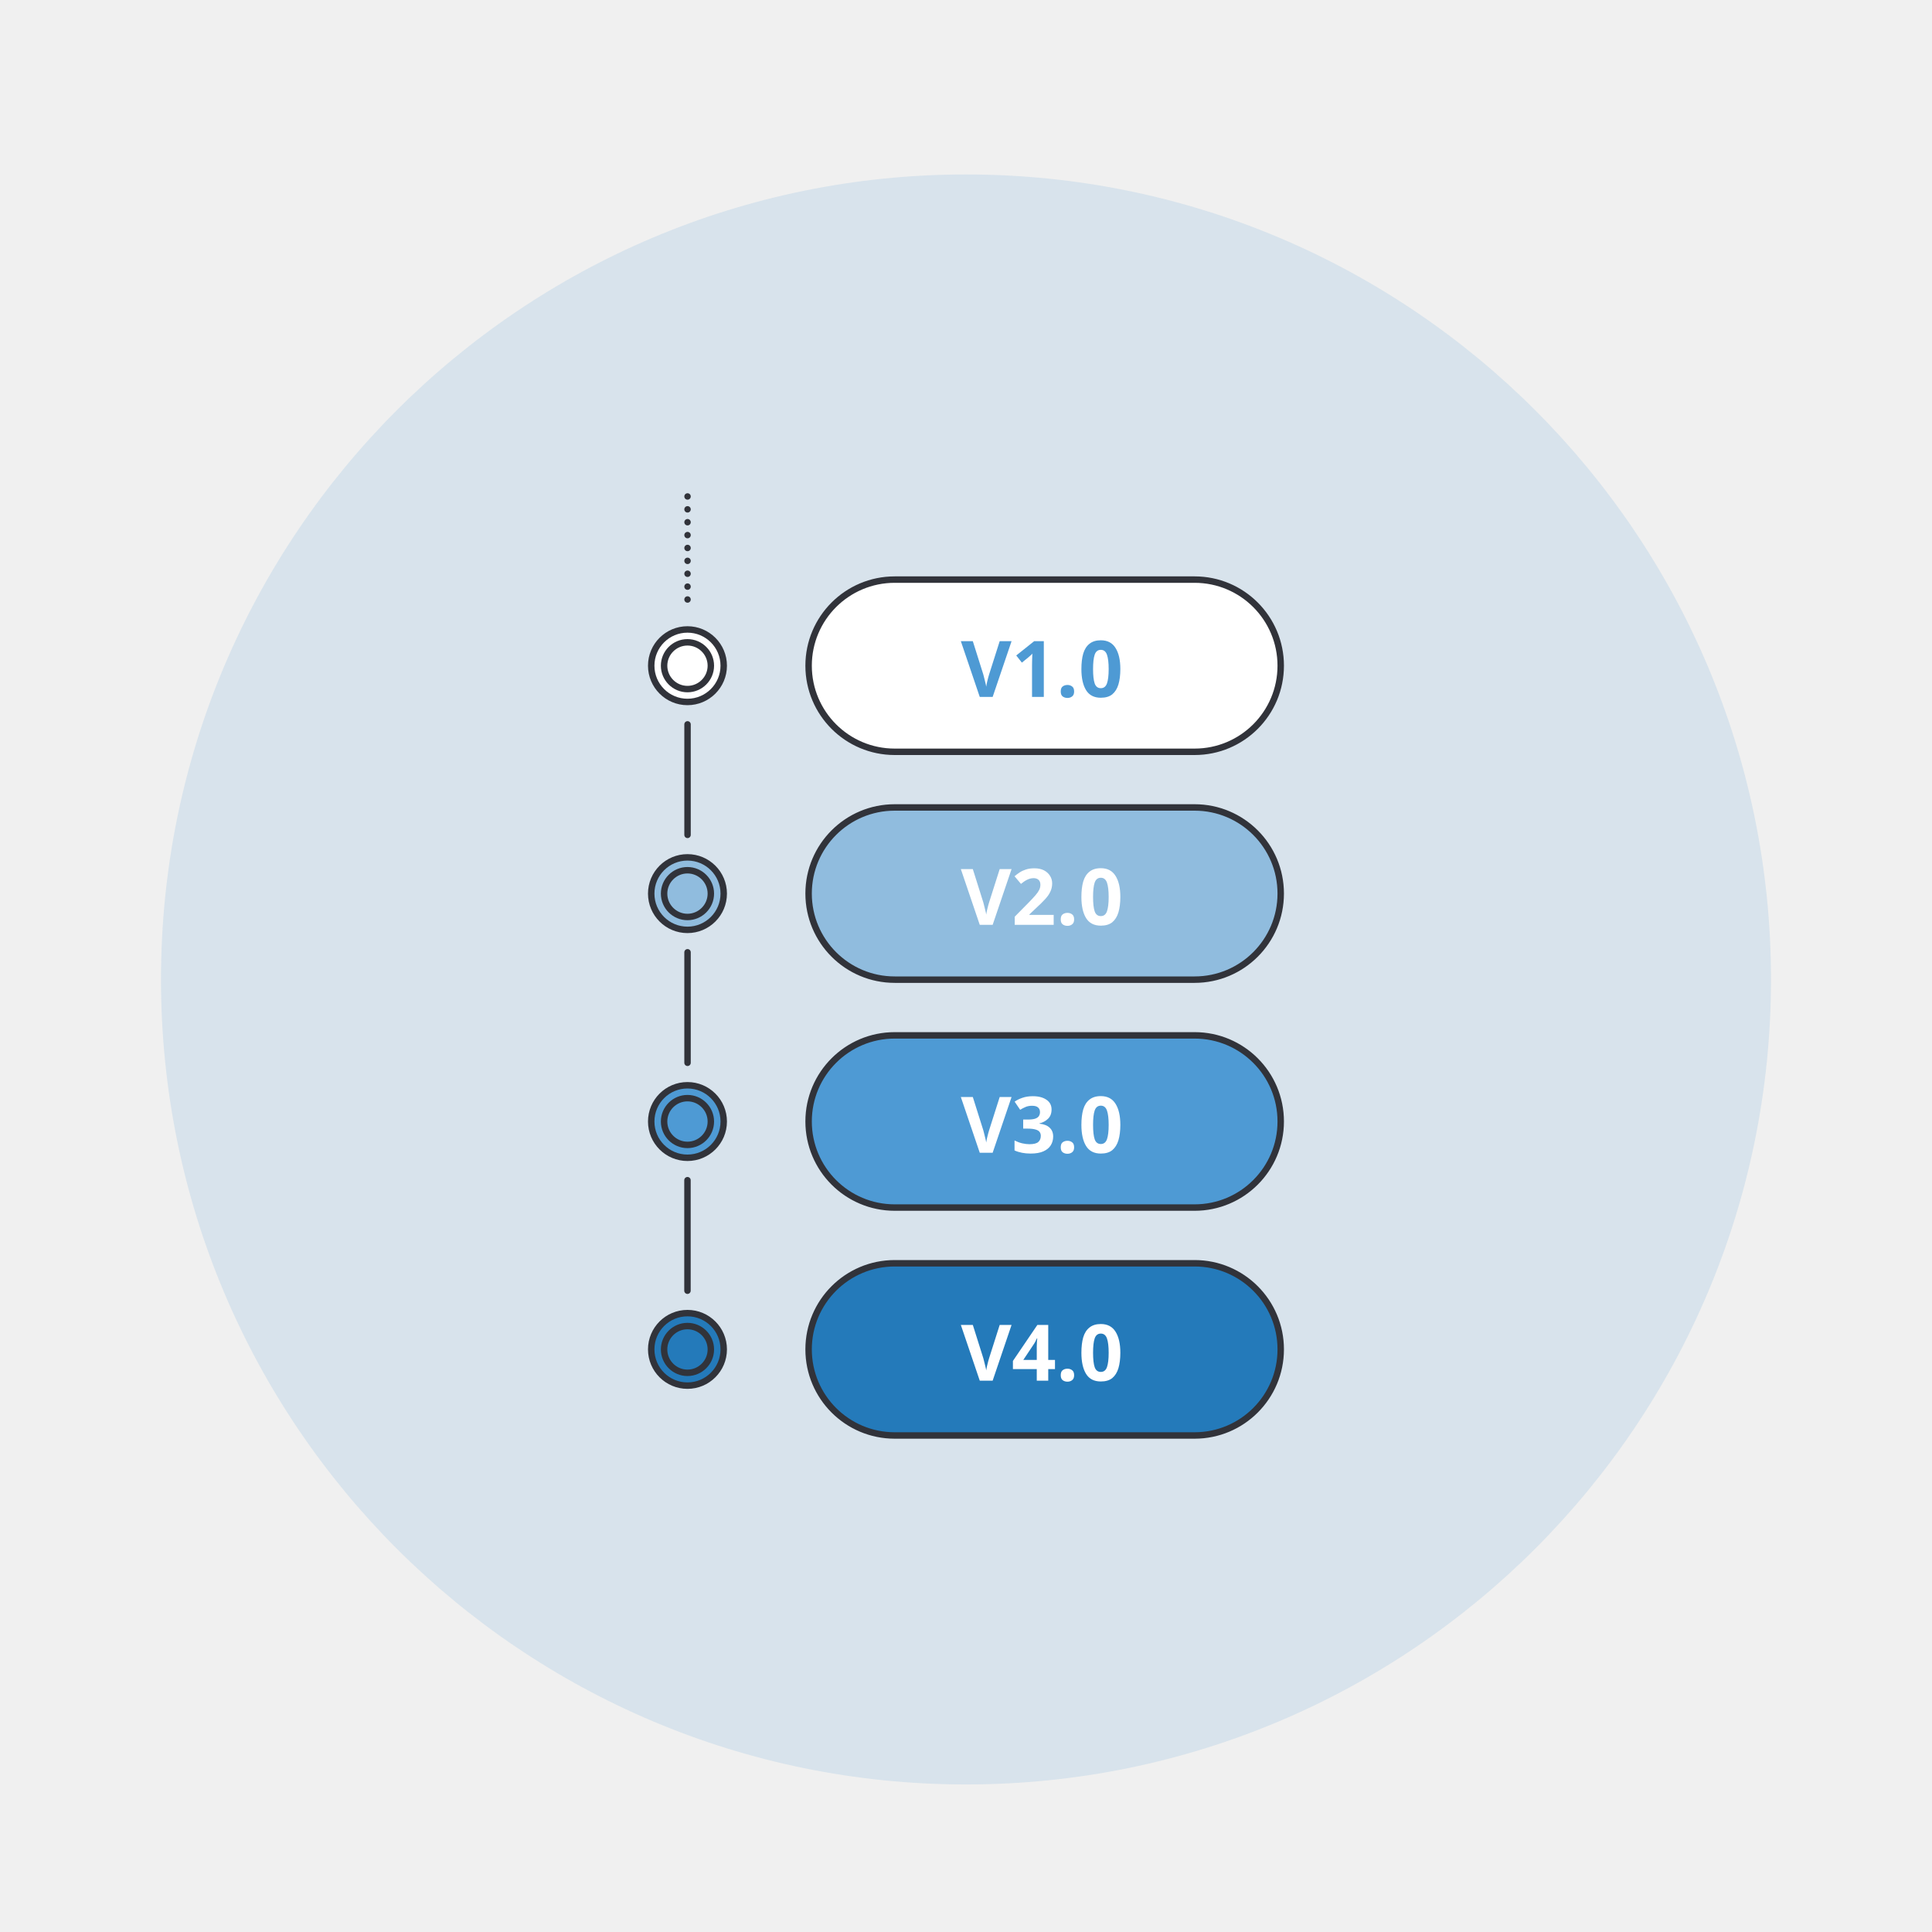
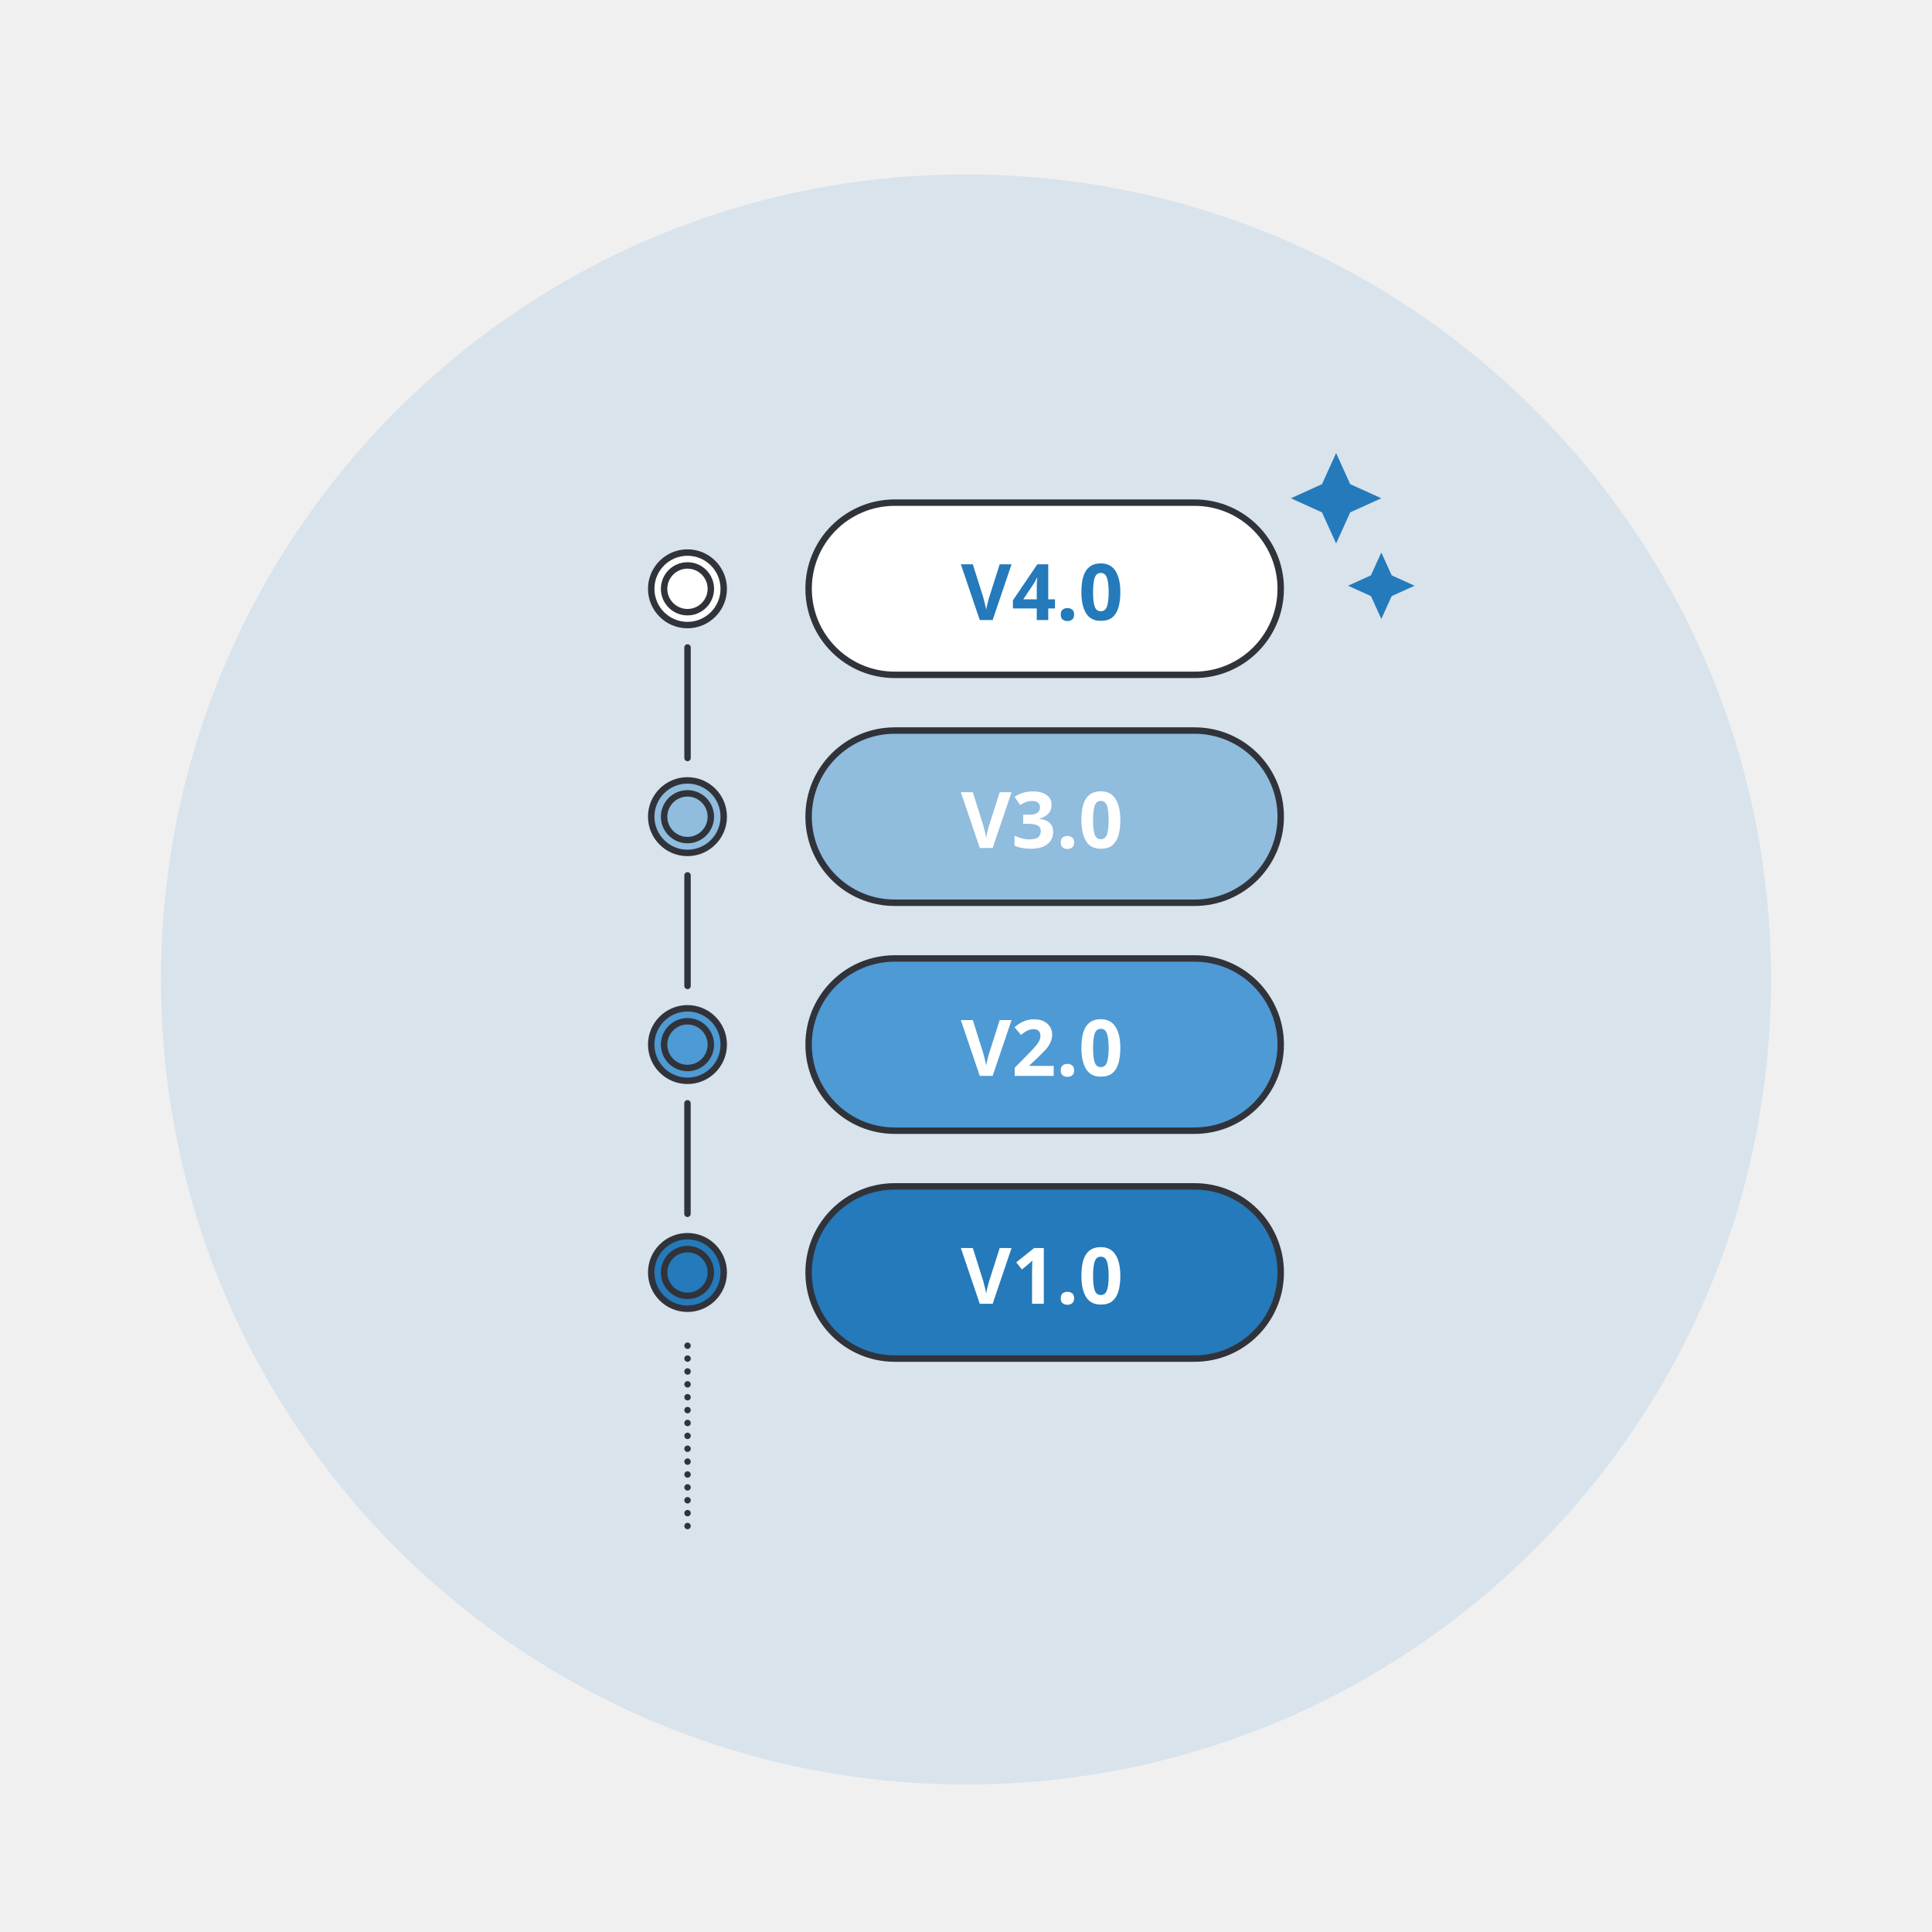
<svg xmlns="http://www.w3.org/2000/svg" id="a" viewBox="0 0 300 300">
  <defs>
-     <style>.b{stroke-linejoin:round;}.b,.c{stroke-linecap:round;}.b,.c,.d,.e,.f,.g{stroke:#31333a;}.b,.h,.e{fill:#90bcde;}.c{fill:none;stroke-dasharray:0 2;}.c,.d,.e,.f,.g{stroke-miterlimit:10;}.h{opacity:.25;stroke-width:0px;}.d,.i{fill:#fff;}.f{fill:#247aba;}.g,.j{fill:#4e9ad4;}.j,.i{font-family:HONORSansCN-ExtraBold, 'HONOR Sans CN';font-size:12.13px;font-weight:700;}</style>
+     <style>.b{stroke-linejoin:round;}.b,.c{stroke-linecap:round;}.b,.c,.d,.e,.f,.g{stroke:#31333a;}.b,.h,.e{fill:#90bcde;}.c{fill:none;stroke-dasharray:0 2;}.c,.d,.e,.f,.g{stroke-miterlimit:10;}.h{opacity:.25;}.h,.i{stroke-width:0px;}.d,.j{fill:#fff;}.f,.i,.k{fill:#247aba;}.g{fill:#4e9ad4;}.k,.j{font-family:HONORSansCN-ExtraBold, 'HONOR Sans CN';font-size:12.13px;font-weight:700;}</style>
  </defs>
  <rect class="h" x="25" y="27.09" width="250" height="250" rx="125" ry="125" />
-   <circle class="d" cx="106.75" cy="103.37" r="5.63" />
-   <path class="d" d="m106.75,107c-2,0-3.63-1.63-3.63-3.63s1.63-3.63,3.63-3.63,3.63,1.63,3.63,3.63-1.63,3.63-3.63,3.63Z" />
-   <circle class="e" cx="106.75" cy="138.76" r="5.63" />
-   <path class="e" d="m106.75,142.39c-2,0-3.63-1.63-3.63-3.63s1.63-3.63,3.63-3.63,3.63,1.63,3.63,3.63-1.63,3.63-3.63,3.63Z" />
-   <circle class="g" cx="106.75" cy="174.15" r="5.63" />
-   <path class="g" d="m106.75,177.78c-2,0-3.63-1.63-3.63-3.63s1.63-3.63,3.63-3.63,3.63,1.63,3.63,3.63-1.63,3.63-3.63,3.63Z" />
-   <circle class="f" cx="106.75" cy="209.53" r="5.63" />
-   <path class="f" d="m106.75,213.17c-2,0-3.63-1.63-3.63-3.63s1.63-3.63,3.63-3.63,3.63,1.63,3.63,3.63-1.63,3.63-3.63,3.63Z" />
-   <line class="b" x1="106.76" y1="112.48" x2="106.76" y2="129.64" />
-   <line class="c" x1="106.76" y1="77.09" x2="106.76" y2="94.25" />
-   <line class="b" x1="106.76" y1="147.87" x2="106.76" y2="165.03" />
-   <line class="b" x1="106.75" y1="183.26" x2="106.75" y2="200.42" />
-   <rect class="d" x="125.56" y="90" width="73.31" height="26.74" rx="13.37" ry="13.37" />
-   <text class="j" transform="translate(149.2 108.22)">
+   <circle class="d" cx="106.75" cy="91.43" r="5.63" />
+   <path class="d" d="m106.75,95.06c-2,0-3.63-1.63-3.63-3.63s1.63-3.63,3.63-3.63,3.63,1.63,3.63,3.63-1.63,3.63-3.63,3.63Z" />
+   <circle class="e" cx="106.75" cy="126.81" r="5.63" />
+   <path class="e" d="m106.75,130.45c-2,0-3.63-1.63-3.63-3.63s1.63-3.63,3.63-3.63,3.63,1.63,3.63,3.63-1.63,3.63-3.63,3.63Z" />
+   <circle class="g" cx="106.75" cy="162.2" r="5.63" />
+   <path class="g" d="m106.75,165.84c-2,0-3.63-1.63-3.63-3.63s1.63-3.63,3.63-3.63,3.63,1.63,3.63,3.63-1.63,3.63-3.63,3.63Z" />
+   <circle class="f" cx="106.75" cy="197.59" r="5.63" />
+   <path class="f" d="m106.75,201.22c-2,0-3.63-1.63-3.63-3.63s1.63-3.63,3.63-3.63,3.63,1.63,3.63,3.63-1.63,3.63-3.63,3.63Z" />
+   <line class="b" x1="106.76" y1="100.54" x2="106.76" y2="117.7" />
+   <line class="c" x1="106.76" y1="208.96" x2="106.76" y2="238.44" />
+   <line class="b" x1="106.76" y1="135.93" x2="106.76" y2="153.09" />
+   <line class="b" x1="106.75" y1="171.32" x2="106.75" y2="188.48" />
+   <rect class="d" x="125.56" y="78.05" width="73.31" height="26.74" rx="13.37" ry="13.37" />
+   <text class="k" transform="translate(149.2 96.28)">
+     <tspan x="0" y="0">V4.0</tspan>
+   </text>
+   <rect class="e" x="125.56" y="113.44" width="73.31" height="26.74" rx="13.37" ry="13.37" />
+   <text class="j" transform="translate(149.2 131.67)">
+     <tspan x="0" y="0">V3.0</tspan>
+   </text>
+   <rect class="g" x="125.56" y="148.83" width="73.31" height="26.74" rx="13.37" ry="13.37" />
+   <text class="j" transform="translate(149.2 167.06)">
+     <tspan x="0" y="0">V2.0</tspan>
+   </text>
+   <rect class="f" x="125.56" y="184.22" width="73.31" height="26.74" rx="13.37" ry="13.37" />
+   <text class="j" transform="translate(149.2 202.45)">
    <tspan x="0" y="0">V1.0</tspan>
  </text>
-   <rect class="e" x="125.56" y="125.38" width="73.31" height="26.74" rx="13.37" ry="13.37" />
-   <text class="i" transform="translate(149.2 143.61)">
-     <tspan x="0" y="0">V2.0</tspan>
-   </text>
-   <rect class="g" x="125.56" y="160.77" width="73.31" height="26.74" rx="13.37" ry="13.37" />
-   <text class="i" transform="translate(149.2 179)">
-     <tspan x="0" y="0">V3.0</tspan>
-   </text>
-   <rect class="f" x="125.56" y="196.16" width="73.31" height="26.74" rx="13.37" ry="13.37" />
-   <text class="i" transform="translate(149.2 214.39)">
-     <tspan x="0" y="0">V4.0</tspan>
-   </text>
+   <path class="i" d="m207.47,70.35l-2.19,4.83-4.83,2.19,4.83,2.19,2.19,4.83,2.19-4.83,4.83-2.19-4.83-2.19" />
+   <path class="i" d="m214.49,85.79l-1.61,3.55-3.55,1.61,3.55,1.61,1.61,3.55,1.61-3.55,3.55-1.61-3.55-1.61" />
</svg>
